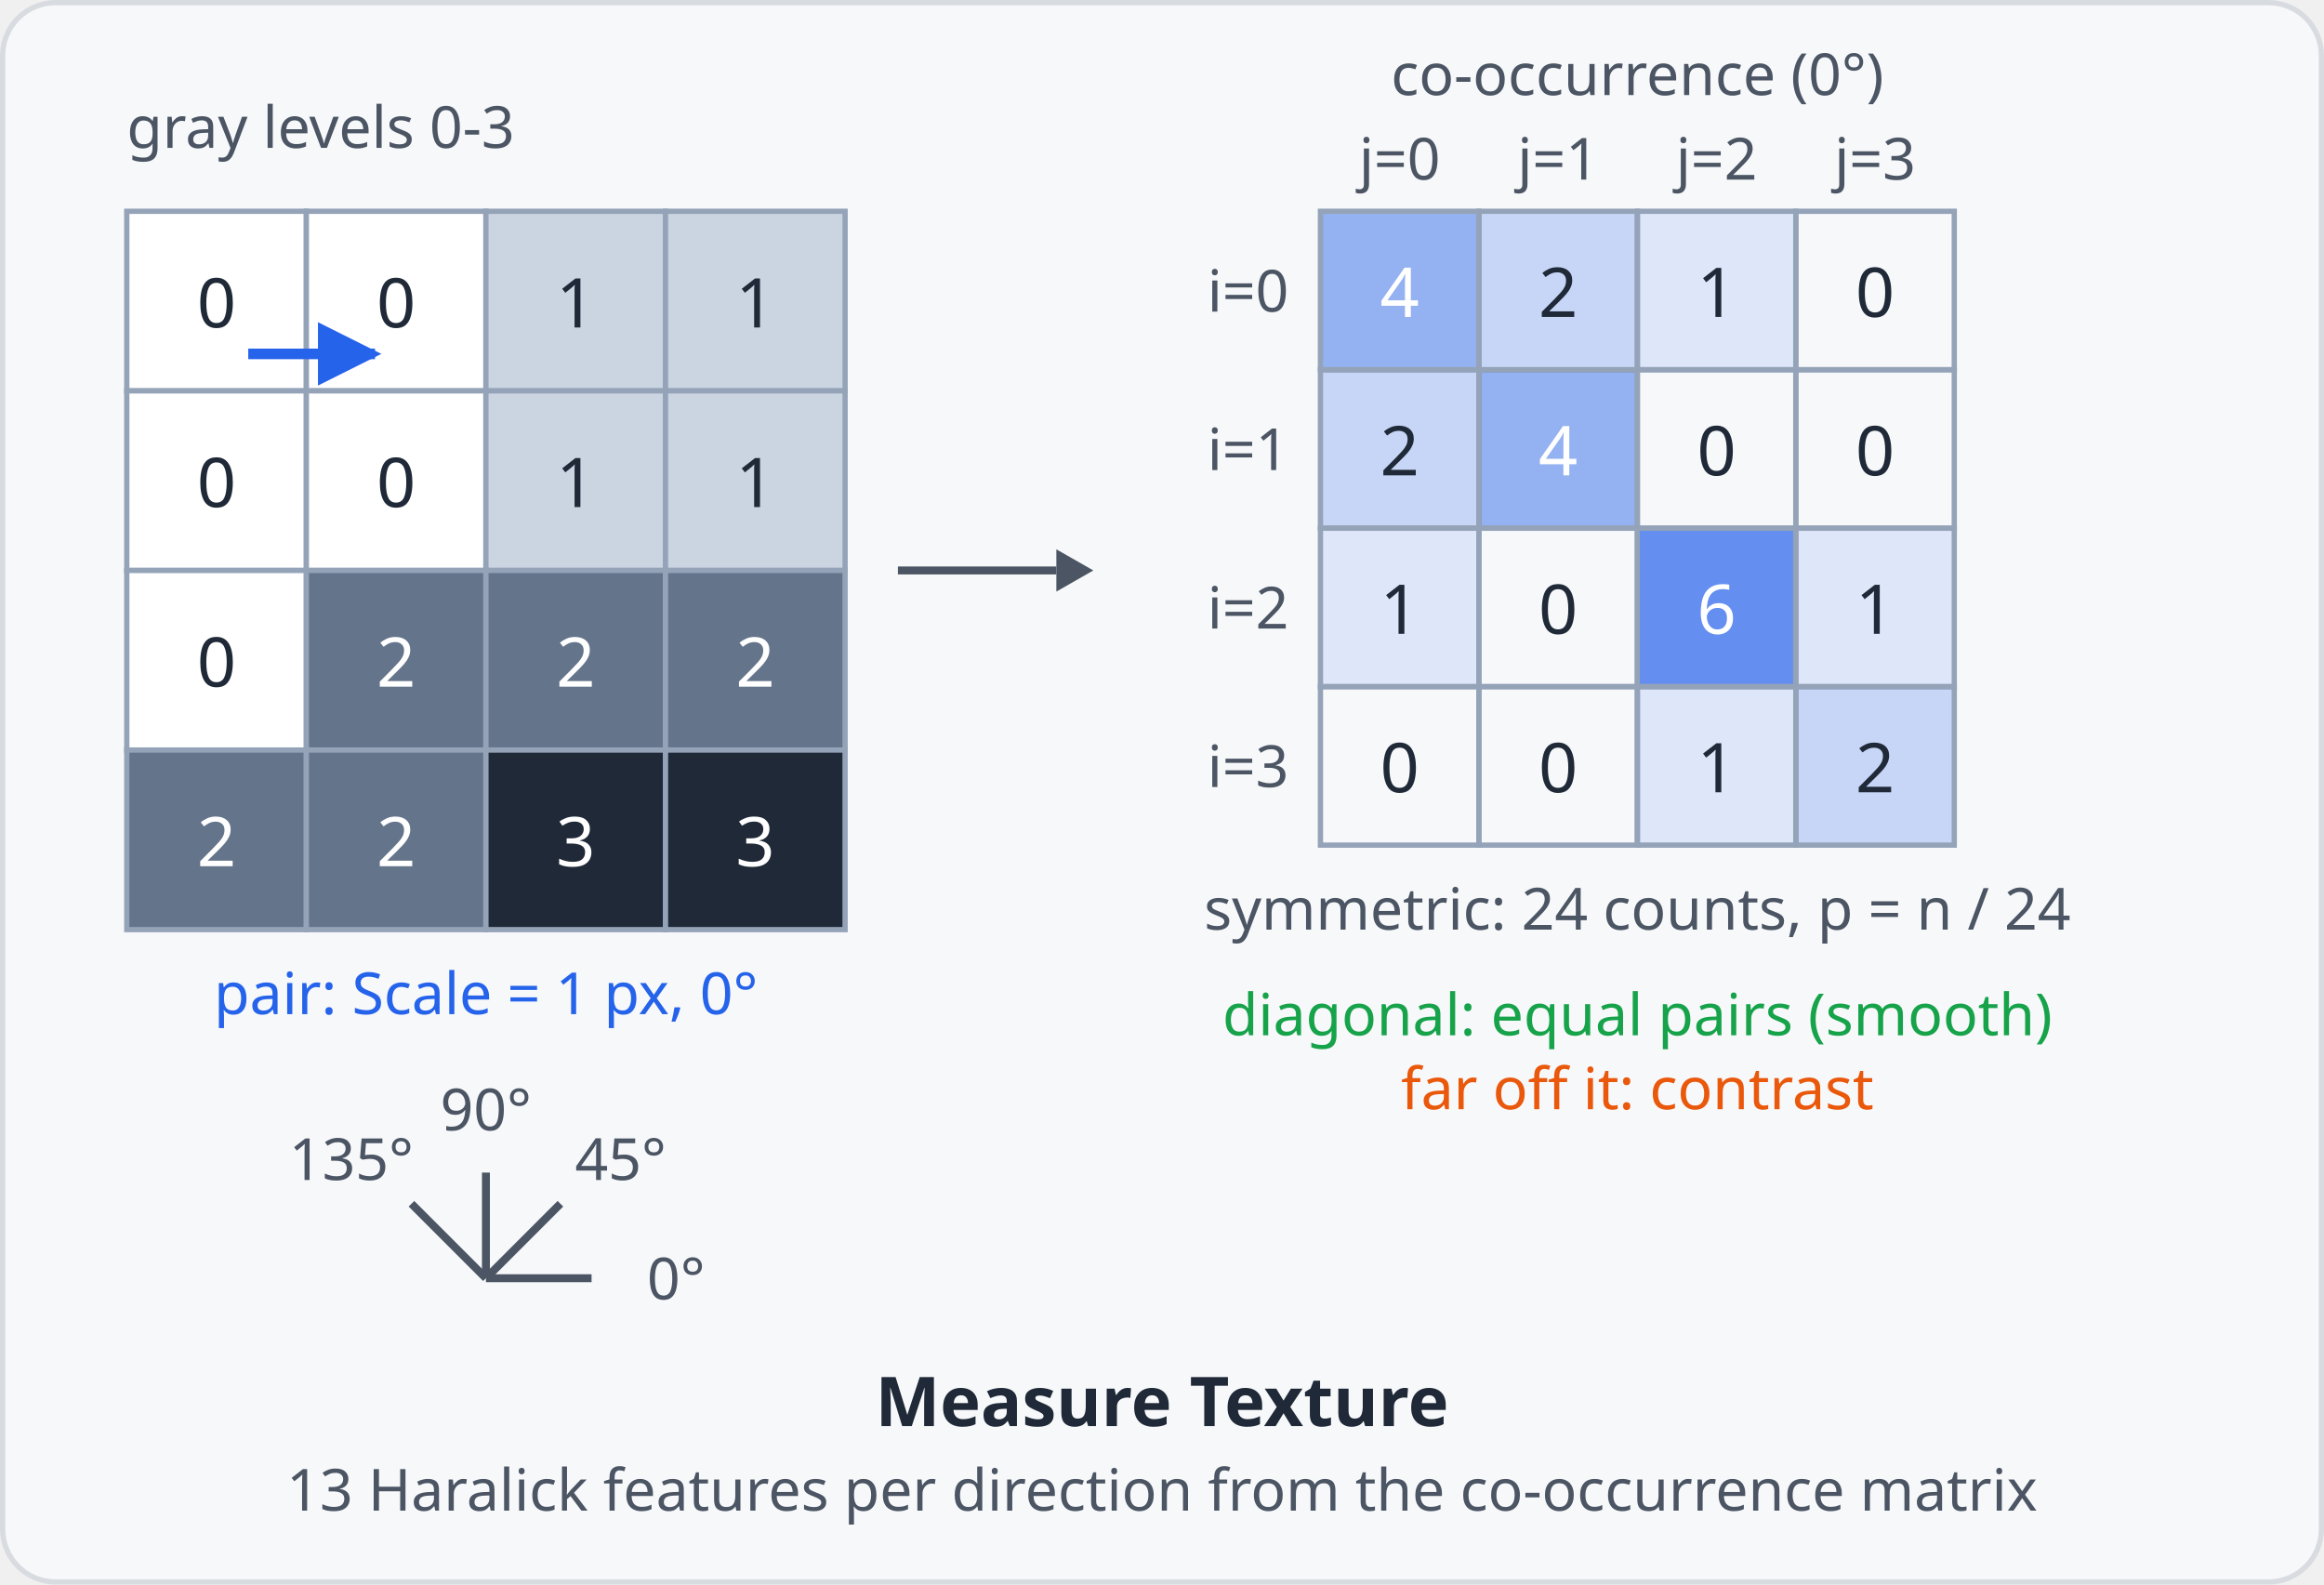
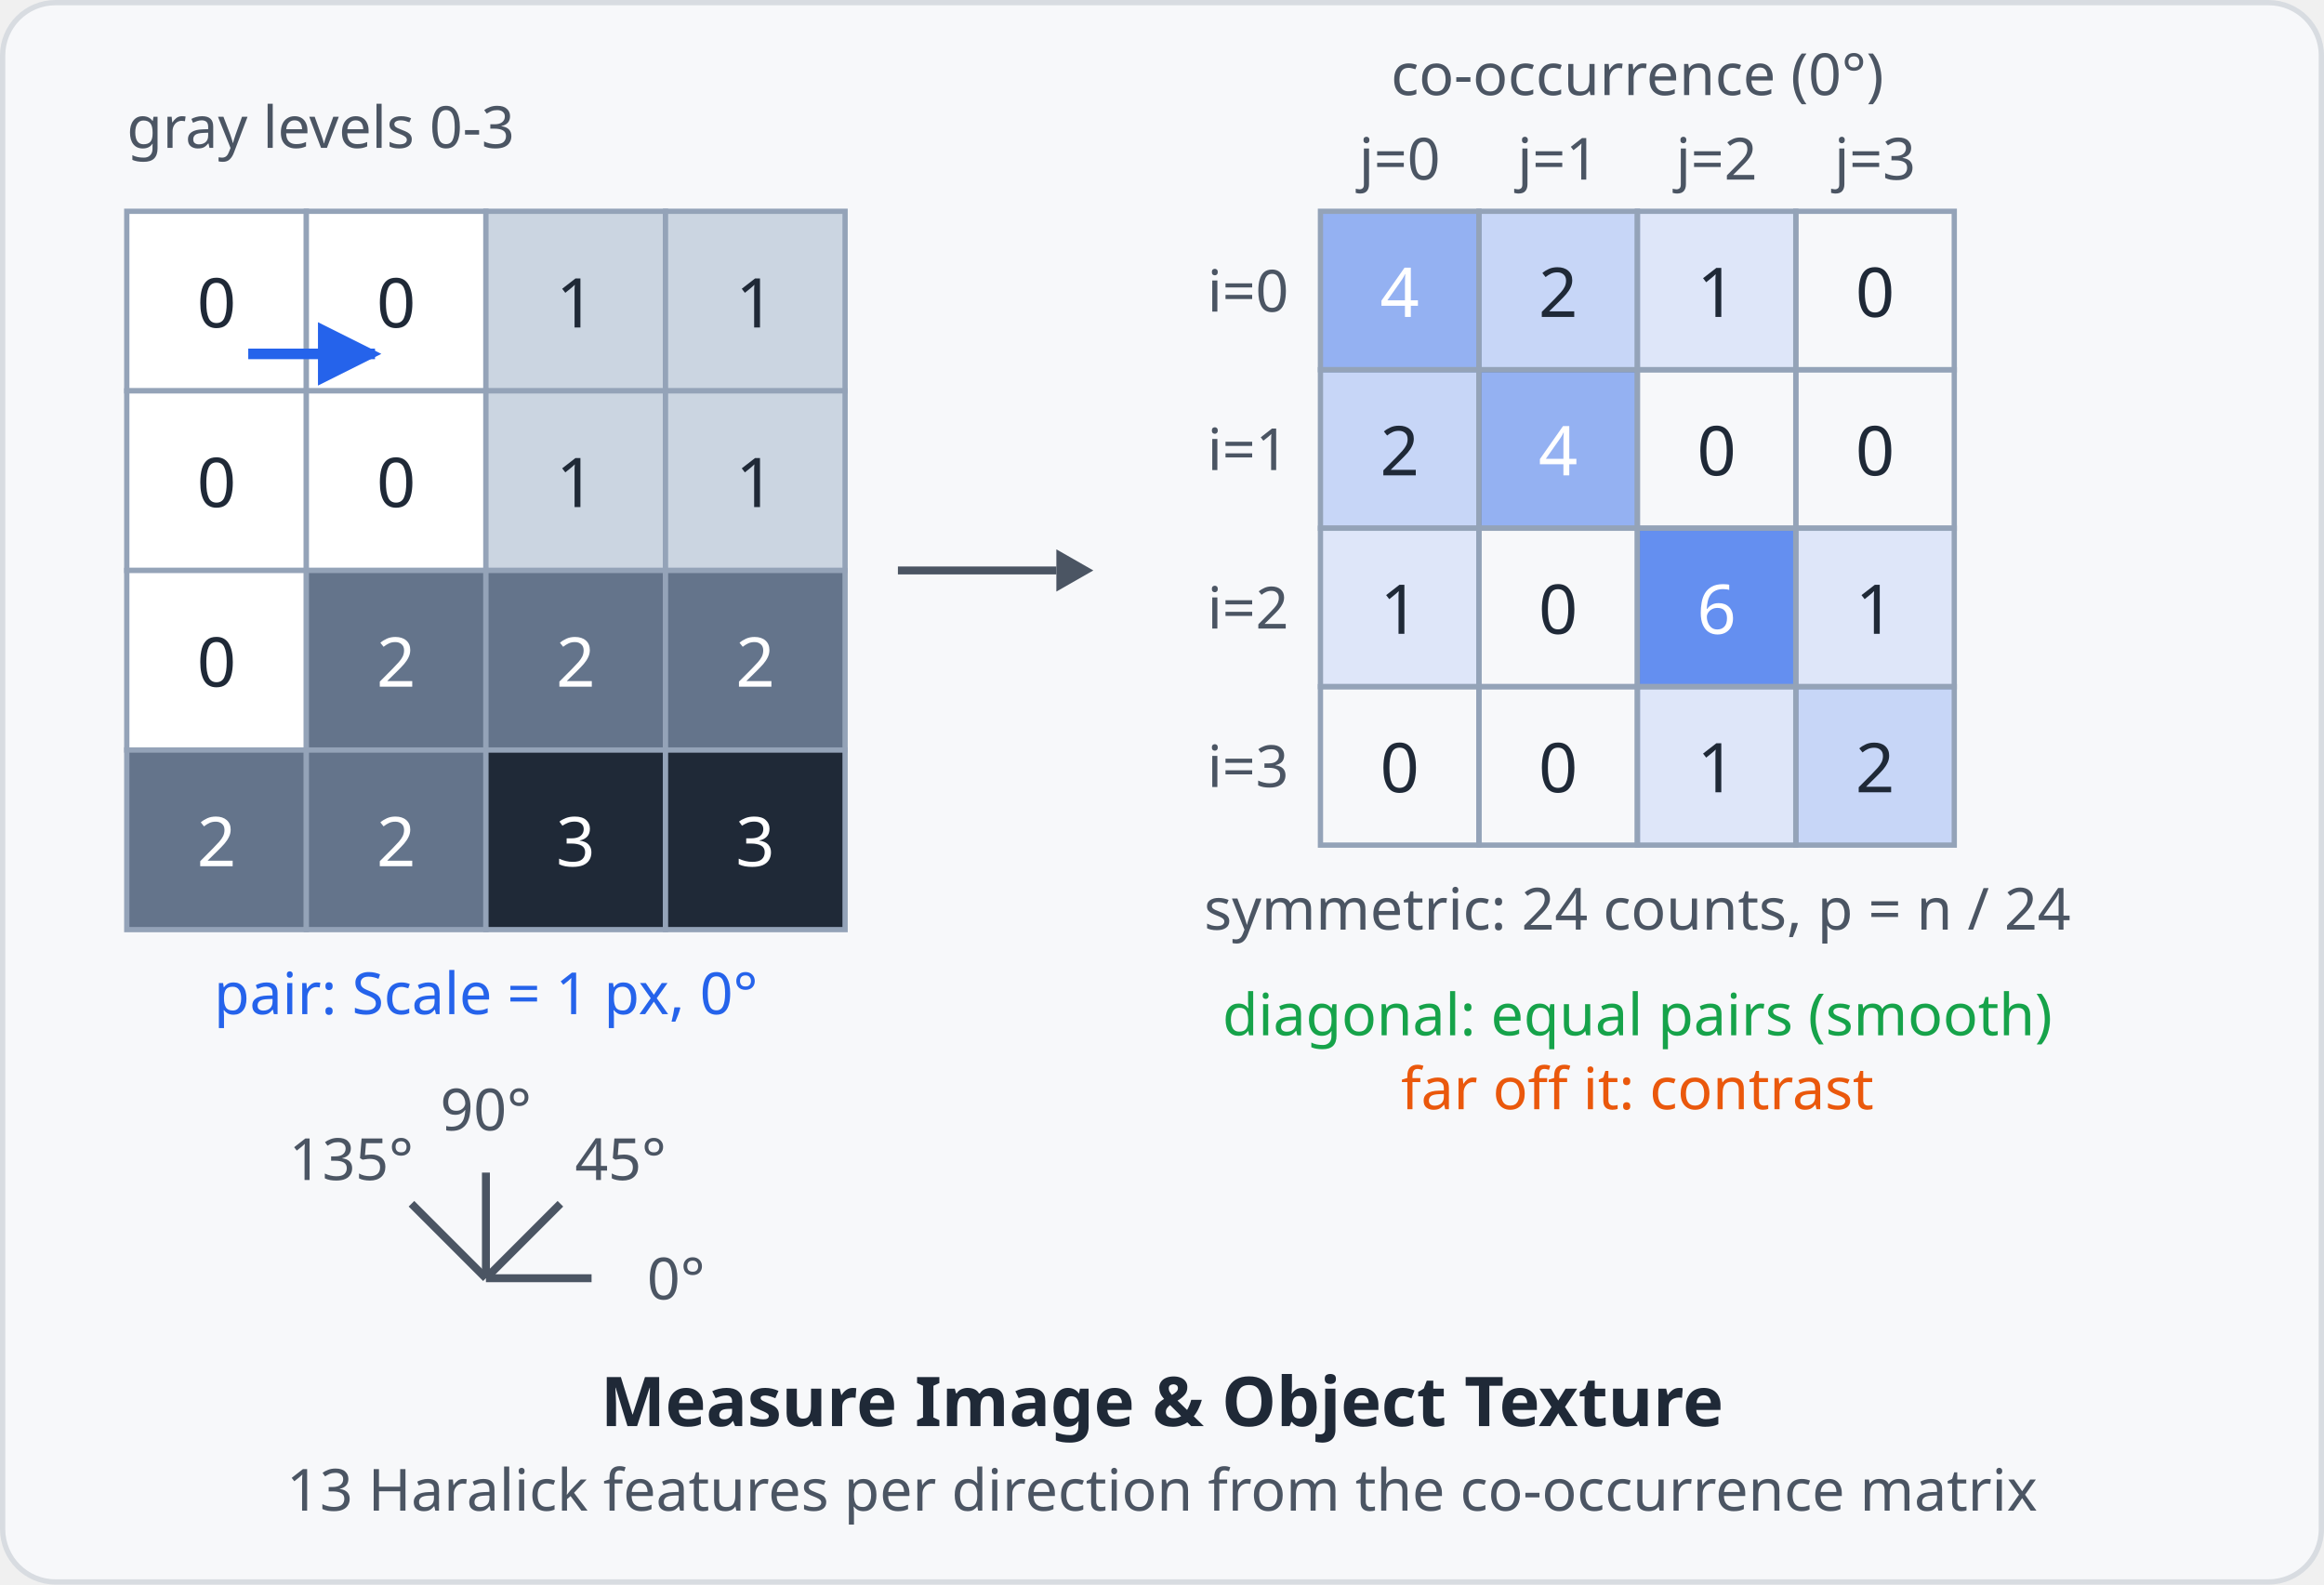
<svg xmlns="http://www.w3.org/2000/svg" width="440" height="300" viewBox="0 0 440 300">
  <style>
    .bg { fill: #f7f8fa; stroke: #d8dce1; stroke-width: 1; }
    .lbl { font: 13px sans-serif; fill: #1f2937; }
    .lbl-sm { font: 11px sans-serif; fill: #4b5563; }
    .lbl-bold { font: 13px sans-serif; font-weight: 600; fill: #1f2937; }
  </style>
  <defs>
    <marker id="t1" viewBox="0 0 10 10" refX="9" refY="5" markerWidth="6" markerHeight="6" orient="auto-start-reverse">
      <path d="M0,0 L10,5 L0,10 z" fill="#2563eb" />
    </marker>
  </defs>
  <rect class="bg" x="0.5" y="0.5" width="439" height="299" rx="10" />
  <text class="lbl-sm" x="24" y="28">gray levels 0-3</text>
  <rect x="24" y="40" width="34" height="34" fill="#ffffff" stroke="#94a3b8" />
  <text class="lbl" style="fill:#1f2937" x="41.0" y="62.0" text-anchor="middle">0</text>
  <rect x="58" y="40" width="34" height="34" fill="#ffffff" stroke="#94a3b8" />
  <text class="lbl" style="fill:#1f2937" x="75.0" y="62.0" text-anchor="middle">0</text>
  <rect x="92" y="40" width="34" height="34" fill="#cbd5e1" stroke="#94a3b8" />
  <text class="lbl" style="fill:#1f2937" x="109.0" y="62.0" text-anchor="middle">1</text>
  <rect x="126" y="40" width="34" height="34" fill="#cbd5e1" stroke="#94a3b8" />
  <text class="lbl" style="fill:#1f2937" x="143.0" y="62.0" text-anchor="middle">1</text>
  <rect x="24" y="74" width="34" height="34" fill="#ffffff" stroke="#94a3b8" />
  <text class="lbl" style="fill:#1f2937" x="41.0" y="96.0" text-anchor="middle">0</text>
  <rect x="58" y="74" width="34" height="34" fill="#ffffff" stroke="#94a3b8" />
  <text class="lbl" style="fill:#1f2937" x="75.0" y="96.0" text-anchor="middle">0</text>
  <rect x="92" y="74" width="34" height="34" fill="#cbd5e1" stroke="#94a3b8" />
  <text class="lbl" style="fill:#1f2937" x="109.0" y="96.0" text-anchor="middle">1</text>
  <rect x="126" y="74" width="34" height="34" fill="#cbd5e1" stroke="#94a3b8" />
  <text class="lbl" style="fill:#1f2937" x="143.0" y="96.0" text-anchor="middle">1</text>
  <rect x="24" y="108" width="34" height="34" fill="#ffffff" stroke="#94a3b8" />
  <text class="lbl" style="fill:#1f2937" x="41.0" y="130.0" text-anchor="middle">0</text>
  <rect x="58" y="108" width="34" height="34" fill="#64748b" stroke="#94a3b8" />
  <text class="lbl" style="fill:#ffffff" x="75.0" y="130.0" text-anchor="middle">2</text>
  <rect x="92" y="108" width="34" height="34" fill="#64748b" stroke="#94a3b8" />
  <text class="lbl" style="fill:#ffffff" x="109.0" y="130.0" text-anchor="middle">2</text>
  <rect x="126" y="108" width="34" height="34" fill="#64748b" stroke="#94a3b8" />
  <text class="lbl" style="fill:#ffffff" x="143.0" y="130.0" text-anchor="middle">2</text>
  <rect x="24" y="142" width="34" height="34" fill="#64748b" stroke="#94a3b8" />
  <text class="lbl" style="fill:#ffffff" x="41.0" y="164.0" text-anchor="middle">2</text>
  <rect x="58" y="142" width="34" height="34" fill="#64748b" stroke="#94a3b8" />
  <text class="lbl" style="fill:#ffffff" x="75.0" y="164.0" text-anchor="middle">2</text>
  <rect x="92" y="142" width="34" height="34" fill="#1f2937" stroke="#94a3b8" />
  <text class="lbl" style="fill:#ffffff" x="109.0" y="164.0" text-anchor="middle">3</text>
  <rect x="126" y="142" width="34" height="34" fill="#1f2937" stroke="#94a3b8" />
  <text class="lbl" style="fill:#ffffff" x="143.0" y="164.0" text-anchor="middle">3</text>
  <line x1="47.0" y1="67.0" x2="71.0" y2="67.0" stroke="#2563eb" stroke-width="2" marker-end="url(#t1)" />
  <text class="lbl-sm" style="fill:#2563eb" x="92" y="192" text-anchor="middle">pair: Scale = 1 px, 0°</text>
  <line x1="92" y1="242" x2="112.0" y2="242.0" stroke="#4b5563" stroke-width="1.5" />
  <text class="lbl-sm" x="128.0" y="246.0" text-anchor="middle">0°</text>
  <line x1="92" y1="242" x2="106.1" y2="227.9" stroke="#4b5563" stroke-width="1.5" />
  <text class="lbl-sm" x="117.5" y="223.4" text-anchor="middle">45°</text>
  <line x1="92" y1="242" x2="92.0" y2="222.0" stroke="#4b5563" stroke-width="1.5" />
  <text class="lbl-sm" x="92.0" y="214.0" text-anchor="middle">90°</text>
  <line x1="92" y1="242" x2="77.9" y2="227.9" stroke="#4b5563" stroke-width="1.5" />
  <text class="lbl-sm" x="66.5" y="223.4" text-anchor="middle">135°</text>
  <line x1="170" y1="108" x2="200" y2="108" stroke="#4b5563" stroke-width="1.5" />
  <path d="M200,104 l7,4 l-7,4 z" fill="#4b5563" />
  <text class="lbl-sm" x="310" y="18" text-anchor="middle">co-occurrence (0°)</text>
  <text class="lbl-sm" x="265.0" y="34" text-anchor="middle">j=0</text>
  <text class="lbl-sm" x="244" y="59.0" text-anchor="end">i=0</text>
  <text class="lbl-sm" x="295.0" y="34" text-anchor="middle">j=1</text>
  <text class="lbl-sm" x="244" y="89.0" text-anchor="end">i=1</text>
  <text class="lbl-sm" x="325.0" y="34" text-anchor="middle">j=2</text>
  <text class="lbl-sm" x="244" y="119.0" text-anchor="end">i=2</text>
  <text class="lbl-sm" x="355.0" y="34" text-anchor="middle">j=3</text>
  <text class="lbl-sm" x="244" y="149.0" text-anchor="end">i=3</text>
  <rect x="250" y="40" width="30" height="30" fill="#2563eb" fill-opacity="0.47" stroke="#94a3b8" />
  <text class="lbl" style="fill:#ffffff" x="265.0" y="60.0" text-anchor="middle">4</text>
  <rect x="280" y="40" width="30" height="30" fill="#2563eb" fill-opacity="0.23" stroke="#94a3b8" />
  <text class="lbl" style="fill:#1f2937" x="295.0" y="60.0" text-anchor="middle">2</text>
  <rect x="310" y="40" width="30" height="30" fill="#2563eb" fill-opacity="0.12" stroke="#94a3b8" />
  <text class="lbl" style="fill:#1f2937" x="325.0" y="60.0" text-anchor="middle">1</text>
  <rect x="340" y="40" width="30" height="30" fill="#2563eb" fill-opacity="0.00" stroke="#94a3b8" />
  <text class="lbl" style="fill:#1f2937" x="355.0" y="60.0" text-anchor="middle">0</text>
  <rect x="250" y="70" width="30" height="30" fill="#2563eb" fill-opacity="0.23" stroke="#94a3b8" />
  <text class="lbl" style="fill:#1f2937" x="265.0" y="90.0" text-anchor="middle">2</text>
  <rect x="280" y="70" width="30" height="30" fill="#2563eb" fill-opacity="0.47" stroke="#94a3b8" />
  <text class="lbl" style="fill:#ffffff" x="295.0" y="90.0" text-anchor="middle">4</text>
  <rect x="310" y="70" width="30" height="30" fill="#2563eb" fill-opacity="0.00" stroke="#94a3b8" />
  <text class="lbl" style="fill:#1f2937" x="325.0" y="90.0" text-anchor="middle">0</text>
  <rect x="340" y="70" width="30" height="30" fill="#2563eb" fill-opacity="0.00" stroke="#94a3b8" />
  <text class="lbl" style="fill:#1f2937" x="355.0" y="90.0" text-anchor="middle">0</text>
  <rect x="250" y="100" width="30" height="30" fill="#2563eb" fill-opacity="0.12" stroke="#94a3b8" />
  <text class="lbl" style="fill:#1f2937" x="265.0" y="120.0" text-anchor="middle">1</text>
  <rect x="280" y="100" width="30" height="30" fill="#2563eb" fill-opacity="0.00" stroke="#94a3b8" />
  <text class="lbl" style="fill:#1f2937" x="295.0" y="120.0" text-anchor="middle">0</text>
  <rect x="310" y="100" width="30" height="30" fill="#2563eb" fill-opacity="0.70" stroke="#94a3b8" />
  <text class="lbl" style="fill:#ffffff" x="325.0" y="120.0" text-anchor="middle">6</text>
  <rect x="340" y="100" width="30" height="30" fill="#2563eb" fill-opacity="0.12" stroke="#94a3b8" />
  <text class="lbl" style="fill:#1f2937" x="355.0" y="120.0" text-anchor="middle">1</text>
  <rect x="250" y="130" width="30" height="30" fill="#2563eb" fill-opacity="0.00" stroke="#94a3b8" />
  <text class="lbl" style="fill:#1f2937" x="265.0" y="150.0" text-anchor="middle">0</text>
  <rect x="280" y="130" width="30" height="30" fill="#2563eb" fill-opacity="0.00" stroke="#94a3b8" />
  <text class="lbl" style="fill:#1f2937" x="295.0" y="150.0" text-anchor="middle">0</text>
  <rect x="310" y="130" width="30" height="30" fill="#2563eb" fill-opacity="0.12" stroke="#94a3b8" />
  <text class="lbl" style="fill:#1f2937" x="325.0" y="150.0" text-anchor="middle">1</text>
  <rect x="340" y="130" width="30" height="30" fill="#2563eb" fill-opacity="0.23" stroke="#94a3b8" />
  <text class="lbl" style="fill:#1f2937" x="355.0" y="150.0" text-anchor="middle">2</text>
  <text class="lbl-sm" x="310" y="176" text-anchor="middle">symmetric: 24 counts, p = n / 24</text>
  <text class="lbl-sm" style="fill:#16a34a" x="310" y="196" text-anchor="middle">diagonal: equal pairs (smooth)</text>
  <text class="lbl-sm" style="fill:#ea580c" x="310" y="210" text-anchor="middle">far off it: contrast</text>
-   <text class="lbl-bold" x="220" y="270" text-anchor="middle">Measure Texture</text>
+   <text class="lbl-bold" x="220" y="270" text-anchor="middle">Measure Image &amp; Object Texture</text>
  <text class="lbl-sm" x="220" y="286" text-anchor="middle">13 Haralick features per direction from the co-occurrence matrix</text>
</svg>
